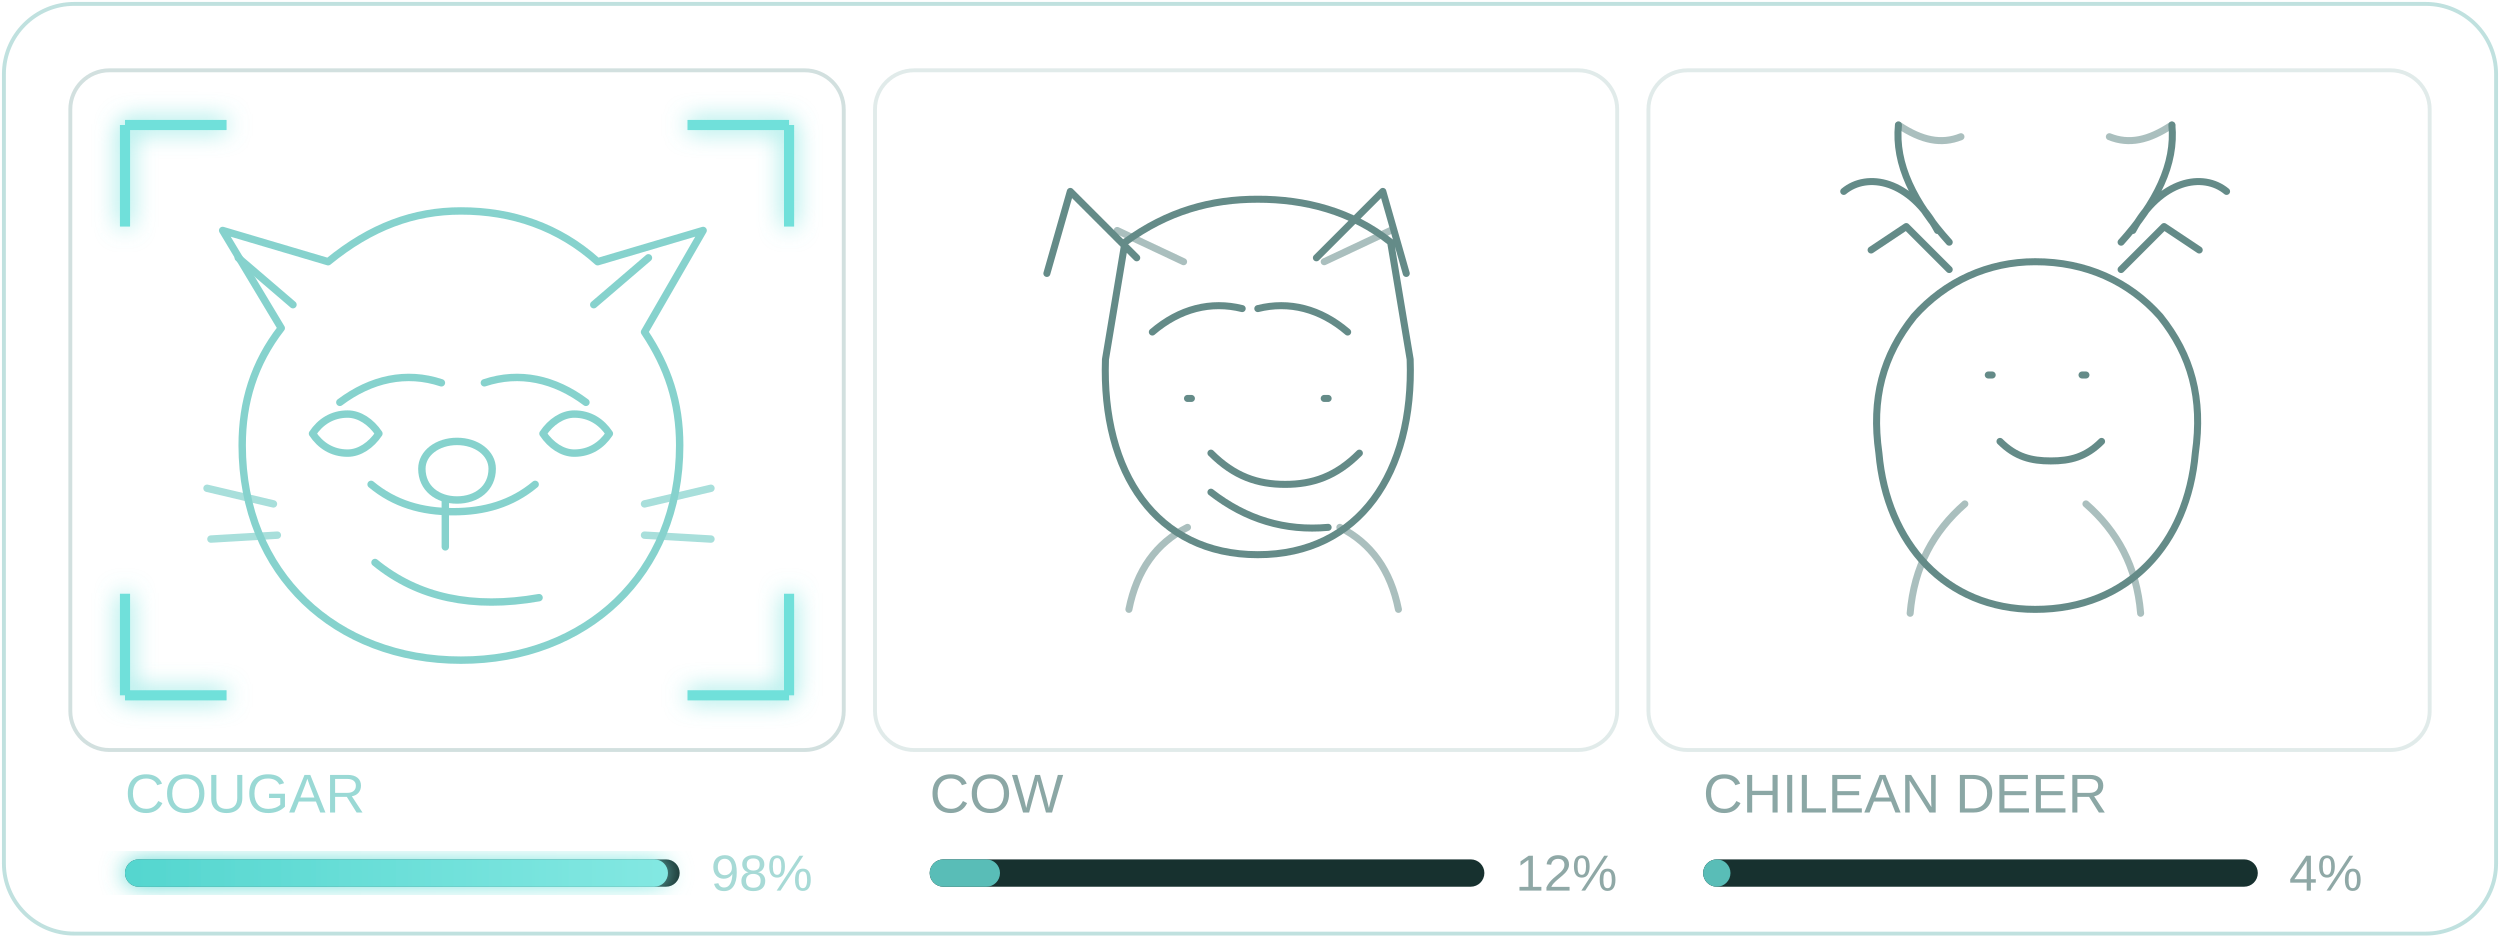
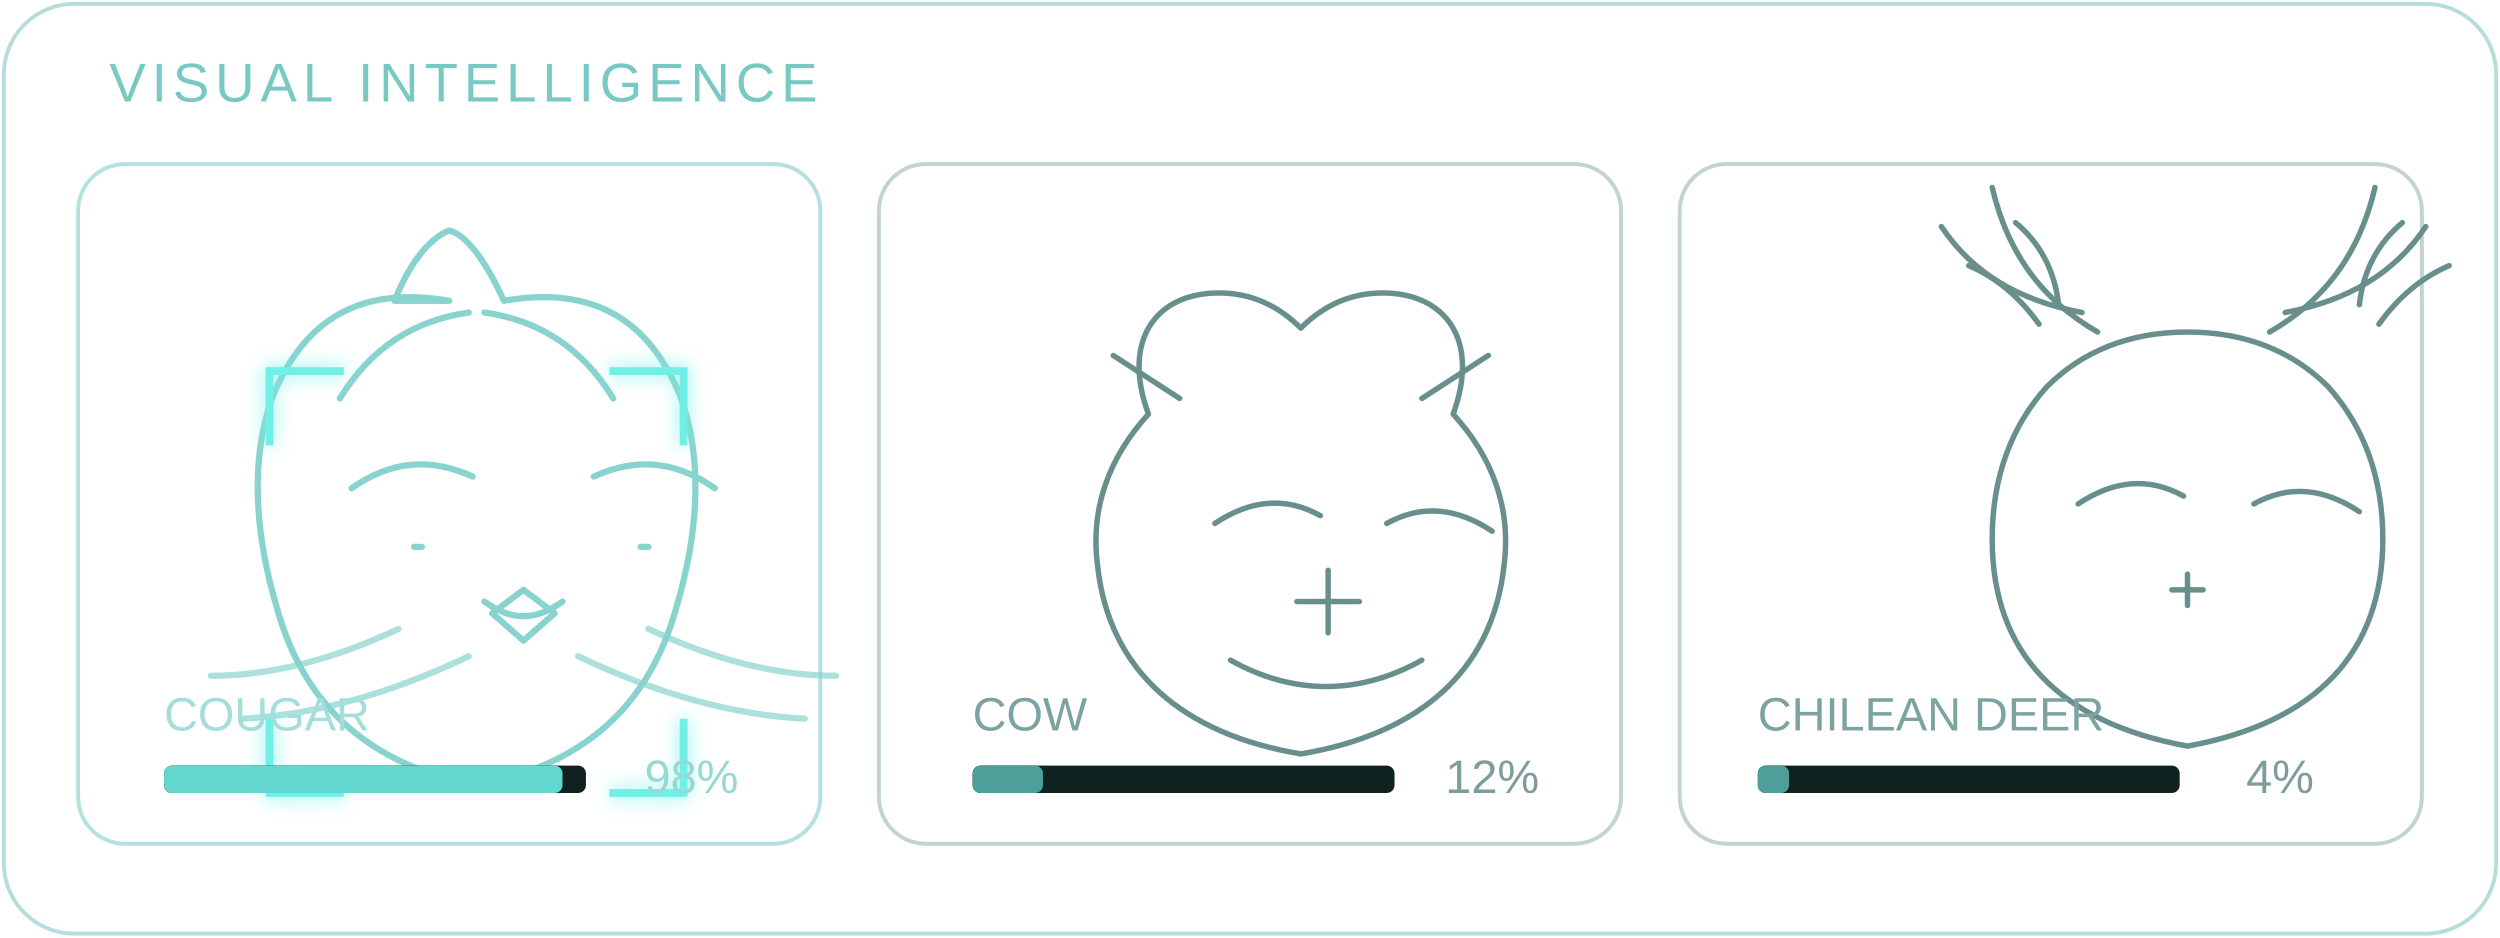
<svg xmlns="http://www.w3.org/2000/svg" viewBox="0 0 640 240" fill="none">
  <defs>
-     <linearGradient id="barA" x1="0" y1="0" x2="1" y2="0">
-       <stop stop-color="#54D6CF" />
-       <stop offset="1" stop-color="#83E8E2" />
-     </linearGradient>
-     <filter id="glow" x="-30%" y="-30%" width="160%" height="160%">
-       <feGaussianBlur stdDeviation="3" result="b" />
+     <filter id="g">
+       <feGaussianBlur stdDeviation="2.5" result="b" />
      <feMerge>
        <feMergeNode in="b" />
        <feMergeNode in="SourceGraphic" />
      </feMerge>
    </filter>
  </defs>
-   <rect x="1" y="1" width="638" height="238" rx="18" stroke="#75BDB9" stroke-opacity=".45" />
-   <g transform="translate(18 18)">
-     <rect x="0" y="0" width="198" height="174" rx="10" stroke="#5E918E" stroke-opacity=".28" />
-     <path d="M14 14h26M14 14v26M184 14h-26M184 14v26M14 160h26M14 160v-26M184 160h-26M184 160v-26" stroke="#6FE0DA" stroke-width="2.6" filter="url(#glow)" />
-     <g transform="translate(35 22)" stroke="#86D2CD" stroke-width="1.9" stroke-linecap="round" stroke-linejoin="round">
-       <path d="M19 44 4 19l27 8c11-9 22-13 34-13 13 0 25 4 35 13l27-8-15 26c6 9 9 18 9 29 0 33-24 55-56 55S9 107 9 74c0-11 3-21 10-30Z" />
-       <path d="M22 38 8 26m91 12 14-12M34 63c8-6 17-8 26-5M97 63c-8-6-17-8-26-5M42 84c6 5 13 7 21 7s15-2 21-7M61 88v12m-18 4c11 9 25 12 42 9" />
-       <path d="M36 66c3 0 6 2 8 5-2 3-5 5-8 5-4 0-7-2-9-5 2-3 5-5 9-5Zm58 0c-3 0-6 2-8 5 2 3 5 5 8 5 4 0 7-2 9-5-2-3-5-5-9-5Z" />
-       <path d="M64 73c-5 0-9 3-9 7 0 5 4 8 9 8s9-3 9-8c0-4-4-7-9-7Z" />
-       <path d="M17 89 0 85m18 12L1 98m111-9 17-4m-17 12 17 1" opacity=".72" />
+   <rect x="1" y="1" width="638" height="238" rx="18" stroke="#6EBDB8" stroke-opacity=".5" />
+   <g font-family="Arial, sans-serif" fill="#78C8C3">
+     <text x="28" y="26" font-size="14" letter-spacing="1.5">VISUAL INTELLIGENCE</text>
+   </g>
+   <g transform="translate(20 42)">
+     <rect width="190" height="174" rx="12" stroke="#74C9C4" stroke-opacity=".55" />
+     <g transform="translate(30 16)" stroke="#89D3CE" stroke-width="1.6" stroke-linecap="round" stroke-linejoin="round">
+       <path d="M65 19C42 15 28 24 20 43c-6 16-5 35 1 55 7 25 24 40 51 45 27-5 44-20 51-45 6-20 7-39 1-55-8-19-22-28-45-24-5-11-10-17-14-18-5 2-10 8-14 18Z" />
+       <path d="M37 44c8-13 19-20 33-22m37 22c-8-13-19-20-33-22M40 67c10-7 20-8 31-3m31 0c11-5 21-4 31 3M56 82h2m56 0h2" />
+       <path d="M74 96c7 5 13 5 20 0m-10-3 8 6-8 7-8-7 8-6Z" />
+       <path d="M52 103c-17 8-33 12-48 12m66-5c-21 10-40 15-58 16m104-23c17 8 33 12 48 12m-66-5c21 10 40 15 58 16" opacity=".7" />
+       <path d="M18 36h20v2H20v18h-2V36Zm108 0h-20v2h18v18h2V36ZM18 126h2v18h18v2H18v-20Zm108 0h-2v18h-18v2h20v-20Z" fill="#70EFE6" stroke="none" filter="url(#g)" />
    </g>
-     <text x="14" y="190" fill="#9AD9D5" font-size="14" font-family="Arial, sans-serif">COUGAR</text>
-     <rect x="14" y="202" width="142" height="7" rx="3.5" fill="#17312F" />
-     <rect x="14" y="202" width="139" height="7" rx="3.5" fill="url(#barA)" filter="url(#glow)" />
-     <text x="164" y="210" fill="#A7DAD6" font-size="13" font-family="Arial, sans-serif">98%</text>
+     <text x="22" y="145" fill="#A4DEDA" font-family="Arial, sans-serif" font-size="12">COUGAR</text>
+     <rect x="22" y="154" width="108" height="7" rx="2" fill="#102220" />
+     <rect x="22" y="154" width="102" height="7" rx="2" fill="#62D7D0" />
+     <text x="145" y="161" fill="#95D8D4" font-family="Arial, sans-serif" font-size="12">98%</text>
  </g>
-   <g transform="translate(224 18)">
-     <rect x="0" y="0" width="190" height="174" rx="10" stroke="#5E918E" stroke-opacity=".18" />
-     <g transform="translate(36 24)" stroke="#648B88" stroke-width="1.8" stroke-linecap="round" stroke-linejoin="round">
-       <path d="M31 24 14 7 8 28m69-4L94 7l6 21M28 20c11-8 22-11 34-11s24 3 34 11l5 30c1 29-13 50-39 50S22 79 23 50l5-30Z" />
-       <path d="M35 43c7-6 15-8 23-6m27 6c-7-6-15-8-23-6M44 60h1m34 0h1M50 74c6 6 12 8 19 8s13-2 19-8M50 84c9 7 19 10 30 9" />
-       <path d="M43 25 26 17m53 8 17-8M44 93c-8 4-13 11-15 21m54-21c8 4 13 11 15 21" opacity=".55" />
+   <g transform="translate(225 42)">
+     <rect width="190" height="174" rx="12" stroke="#5C8D89" stroke-opacity=".38" />
+     <g transform="translate(38 18)" stroke="#688F8C" stroke-width="1.4" stroke-linecap="round" stroke-linejoin="round">
+       <path d="M31 46c-7-19 2-31 18-31 8 0 15 3 21 9 6-6 13-9 21-9 16 0 25 12 18 31 10 11 15 24 13 39-3 27-22 43-52 48-30-5-49-21-52-48-2-15 3-28 13-39Z" />
+       <path d="M39 42 22 31m79 11 17-11M48 74c9-6 18-7 27-2m17 2c9-5 18-4 27 2M69 94h16m-8-8v16" />
+       <path d="M52 109c16 9 33 9 49 0" />
    </g>
-     <text x="14" y="190" fill="#8BA7A5" font-size="14" font-family="Arial, sans-serif">COW</text>
-     <rect x="14" y="202" width="142" height="7" rx="3.5" fill="#17312F" />
-     <rect x="14" y="202" width="18" height="7" rx="3.5" fill="#59BDB7" />
-     <text x="164" y="210" fill="#8FA8A6" font-size="13" font-family="Arial, sans-serif">12%</text>
+     <text x="24" y="145" fill="#7CA3A0" font-family="Arial, sans-serif" font-size="12">COW</text>
+     <rect x="24" y="154" width="108" height="7" rx="2" fill="#102220" />
+     <rect x="24" y="154" width="18" height="7" rx="2" fill="#4E9E99" />
+     <text x="145" y="161" fill="#7D9D9A" font-family="Arial, sans-serif" font-size="12">12%</text>
  </g>
-   <g transform="translate(422 18)">
-     <rect x="0" y="0" width="200" height="174" rx="10" stroke="#5E918E" stroke-opacity=".18" />
-     <g transform="translate(50 14)" stroke="#648B88" stroke-width="1.8" stroke-linecap="round" stroke-linejoin="round">
-       <path d="M49 35c-12 0-23 5-31 14-8 10-11 21-9 35 2 23 17 40 40 40 24 0 39-17 41-40 2-14-1-25-9-35-8-9-19-14-32-14Z" />
-       <path d="M27 37 16 26 7 32m64 5 11-11 9 6M37 64h1m23 0h1M40 81c4 4 8 5 13 5s9-1 13-5" />
-       <path d="M27 30C18 20 13 10 14 0m10 27C17 14 6 12 0 17M71 30C80 20 85 10 84 0m-10 27c7-13 18-15 24-10" />
-       <path d="M14 0c6 4 11 5 16 3M84 0c-6 4-11 5-16 3M31 97c-8 7-13 16-14 28m45-28c8 7 13 16 14 28" opacity=".55" />
+   <g transform="translate(430 42)">
+     <rect width="190" height="174" rx="12" stroke="#5C8D89" stroke-opacity=".38" />
+     <g transform="translate(40 14)" stroke="#688F8C" stroke-width="1.4" stroke-linecap="round" stroke-linejoin="round">
+       <path d="M54 43c-9 10-14 23-14 39 0 29 17 47 50 53 33-6 50-24 50-53 0-16-5-29-14-39-9-9-21-14-36-14s-27 5-36 14Z" />
+       <path d="M67 29c-14-8-23-20-27-37m23 32c-16-3-28-10-36-22m84 27c14-8 23-20 27-37m-23 32c16-3 28-10 36-22" />
+       <path d="M46 1c6 5 10 12 11 21m-23-10c7 3 13 8 18 15m93-26c-6 5-10 12-11 21m23-10c-7 3-13 8-18 15M62 73c9-6 18-7 27-2m18 2c9-5 18-4 27 2M86 95h8m-4-4v8" />
    </g>
-     <text x="14" y="190" fill="#8BA7A5" font-size="14" font-family="Arial, sans-serif">CHILEAN DEER</text>
-     <rect x="14" y="202" width="142" height="7" rx="3.5" fill="#17312F" />
-     <rect x="14" y="202" width="7" height="7" rx="3.5" fill="#59BDB7" />
-     <text x="164" y="210" fill="#8FA8A6" font-size="13" font-family="Arial, sans-serif">4%</text>
+     <text x="20" y="145" fill="#7CA3A0" font-family="Arial, sans-serif" font-size="12">CHILEAN DEER</text>
+     <rect x="20" y="154" width="108" height="7" rx="2" fill="#102220" />
+     <rect x="20" y="154" width="8" height="7" rx="2" fill="#4E9E99" />
+     <text x="145" y="161" fill="#7D9D9A" font-family="Arial, sans-serif" font-size="12">4%</text>
  </g>
</svg>
